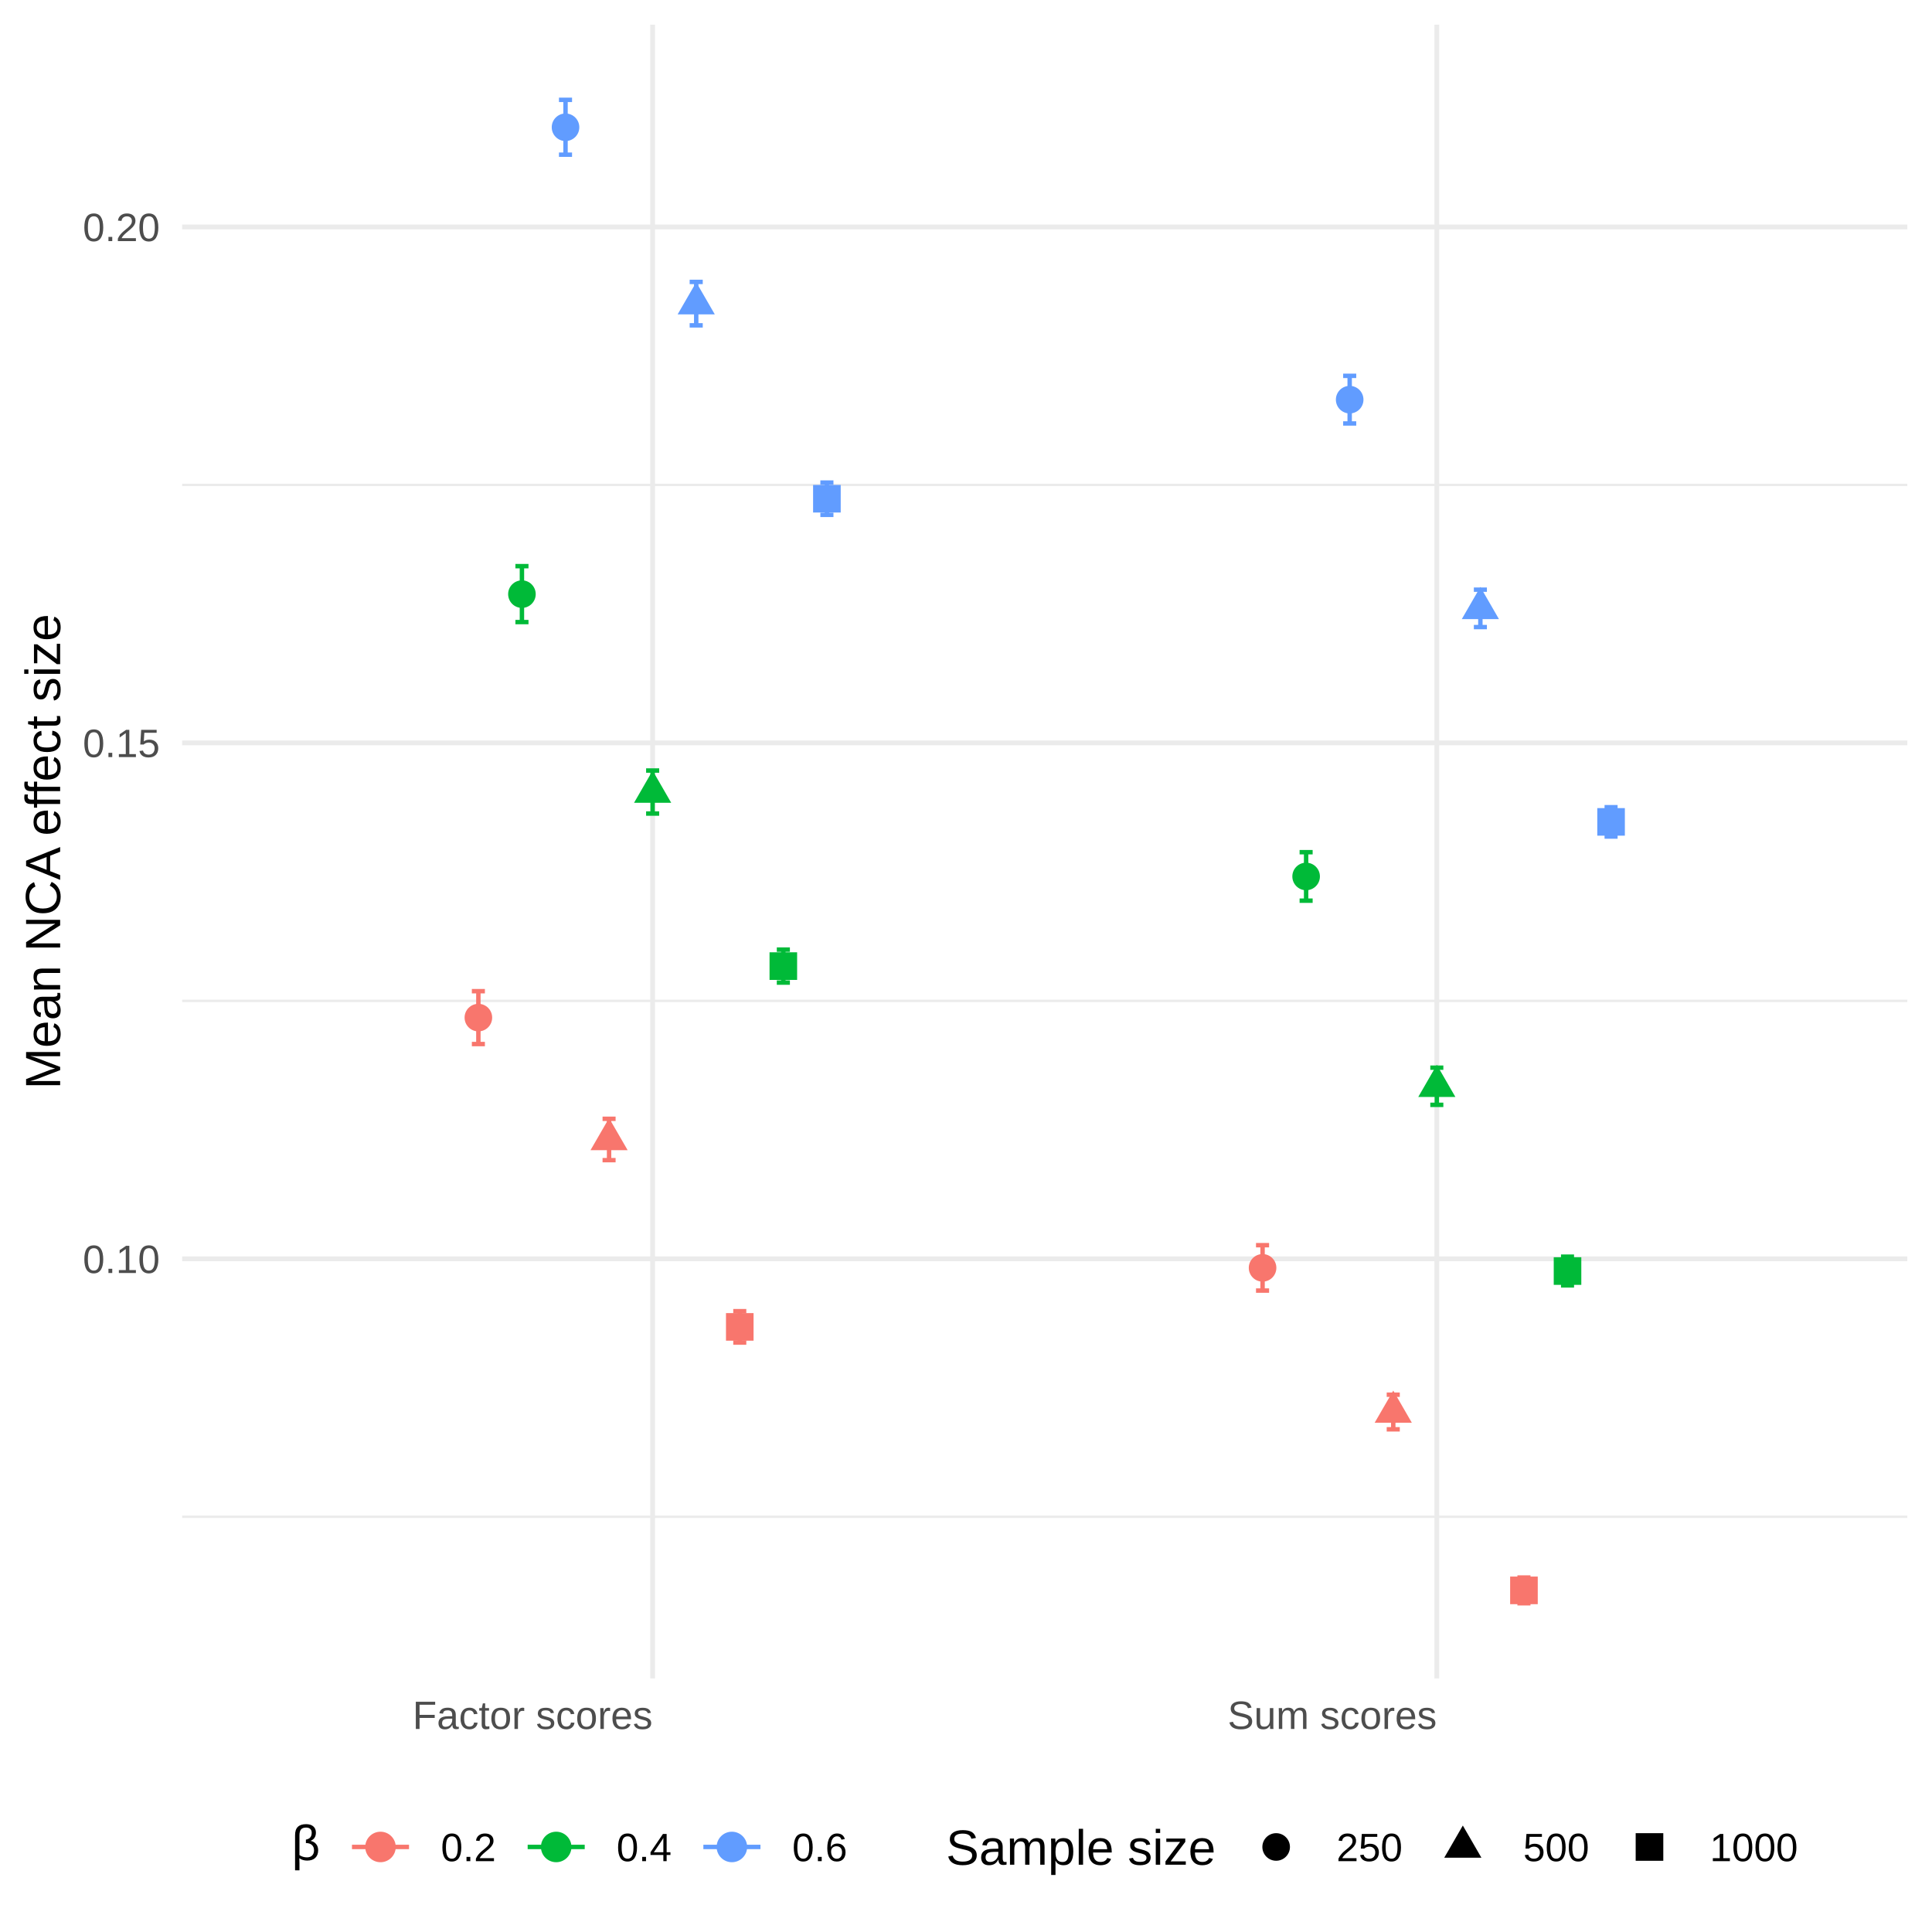
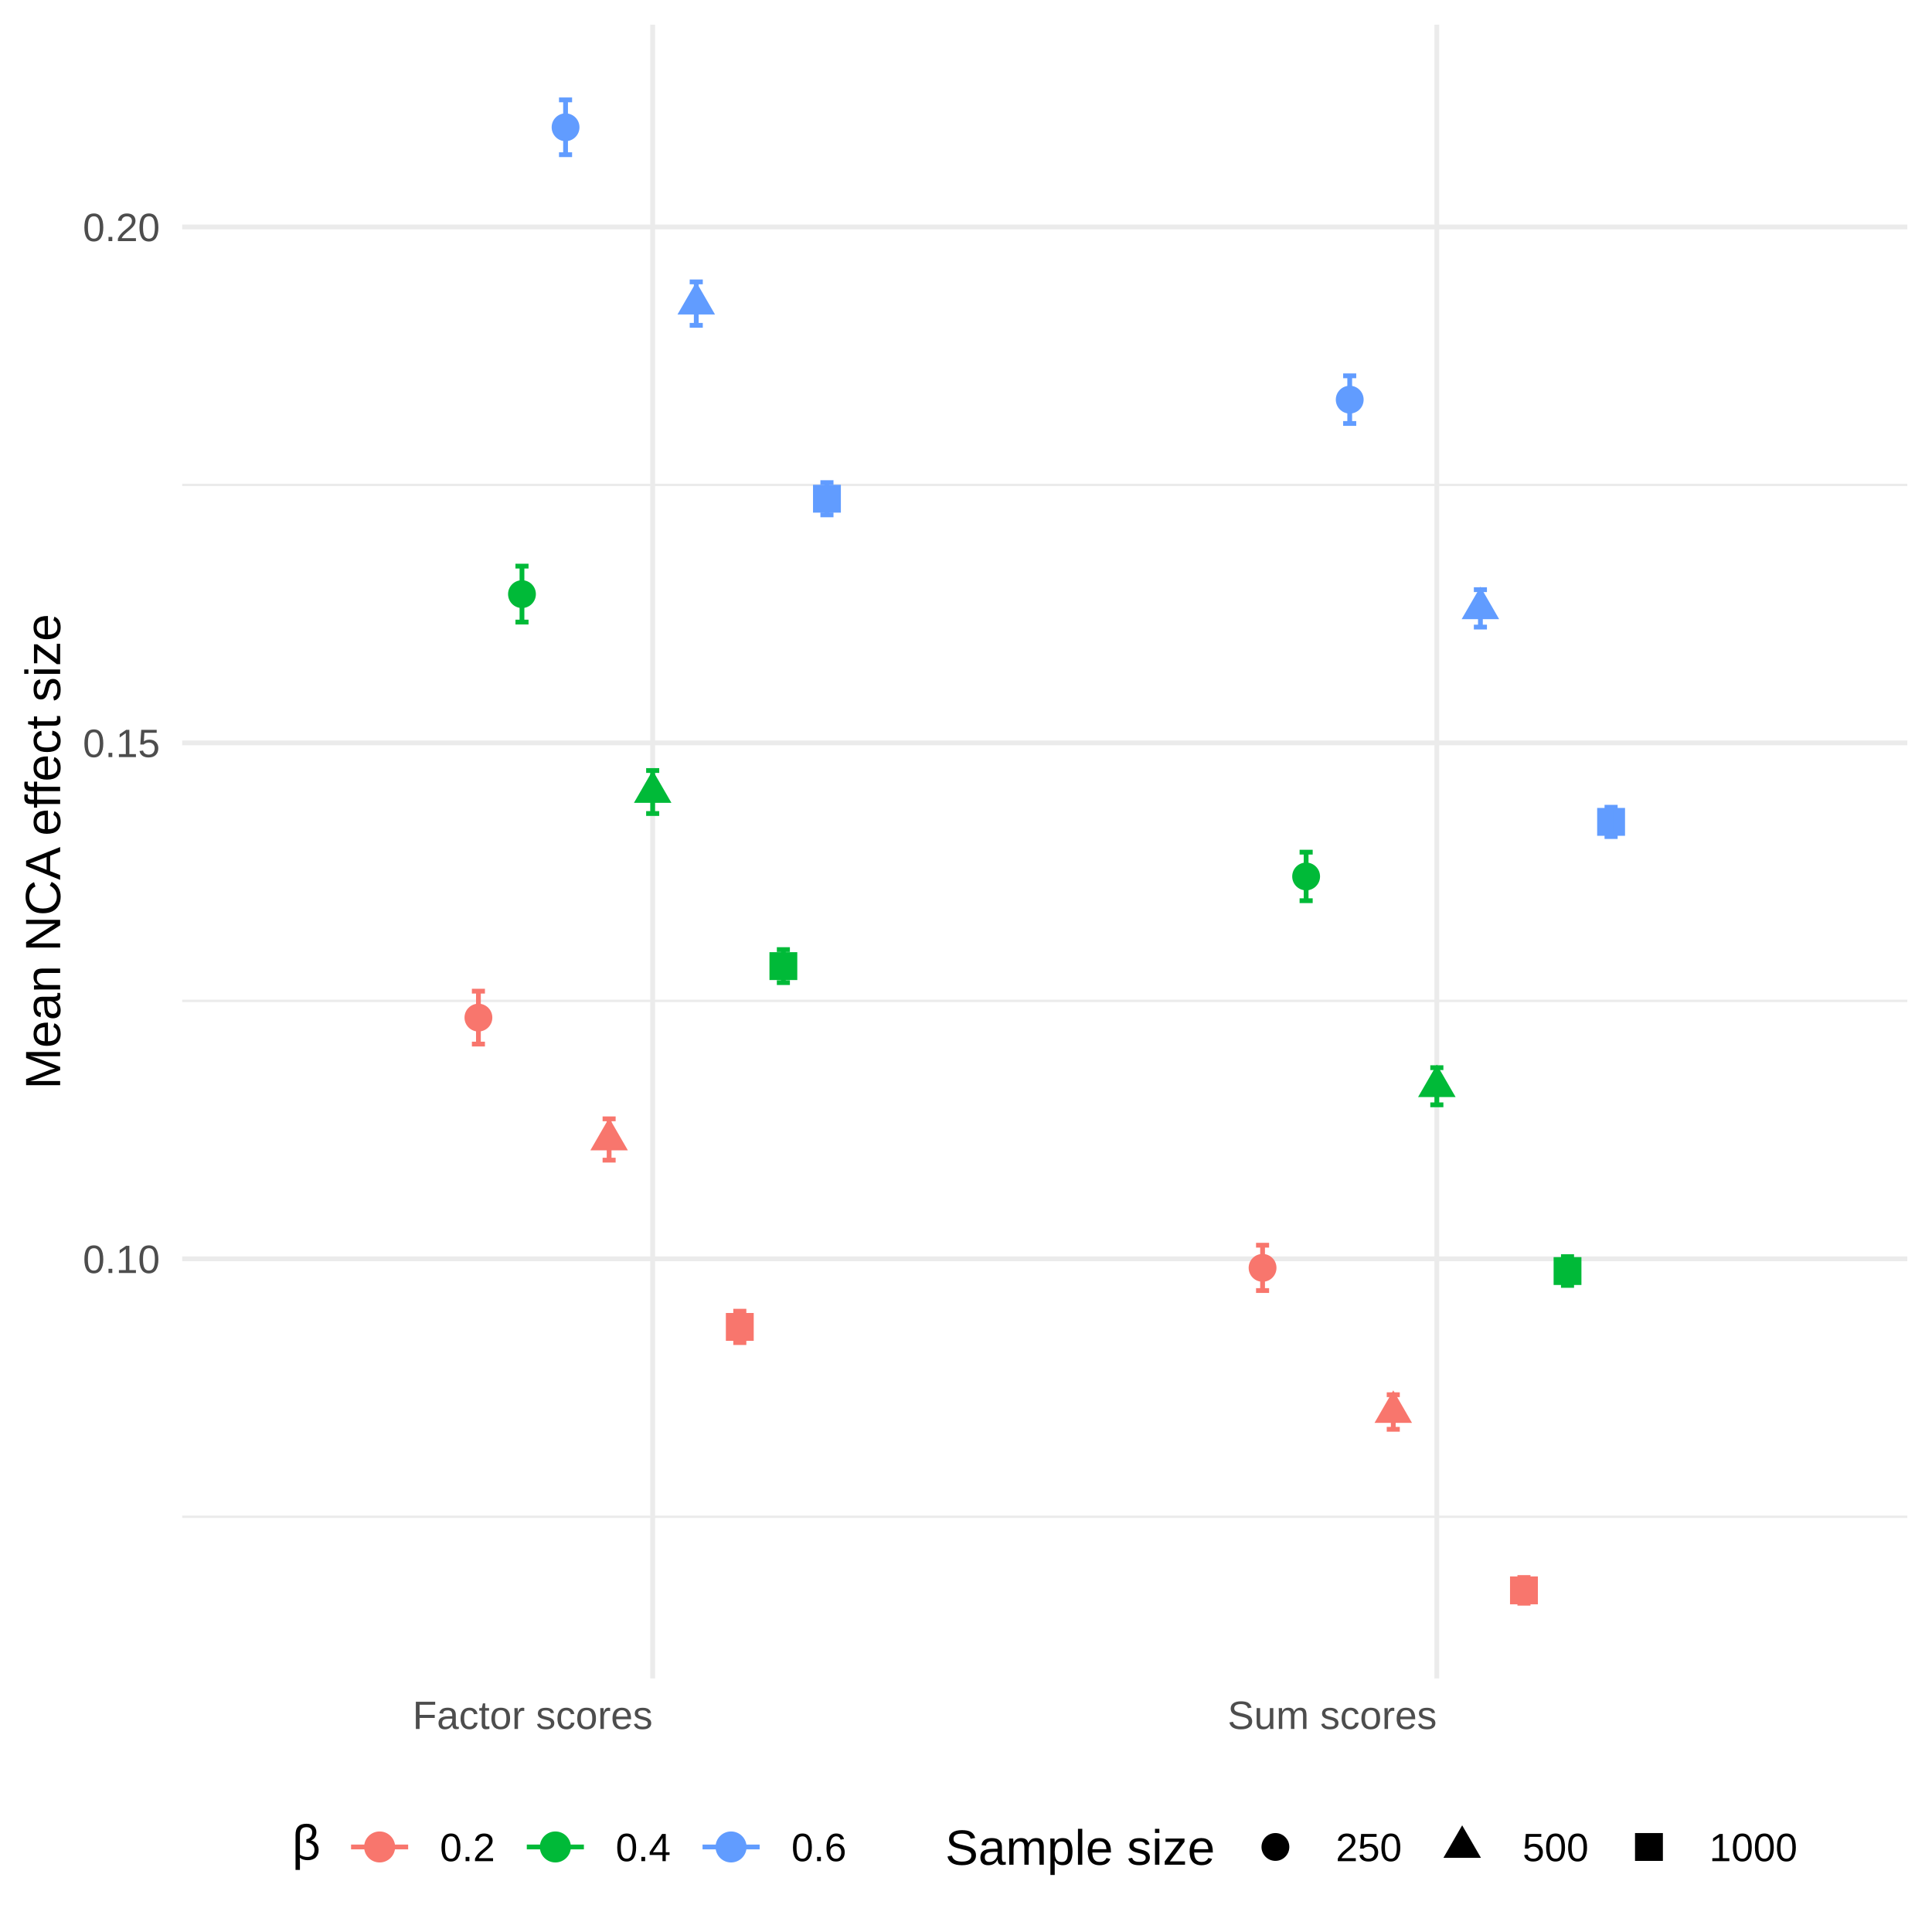
- <svg xmlns="http://www.w3.org/2000/svg" width="468.00pt" height="468.00pt" viewBox="0 0 468.00 468.00">
-   <g class="svglite">
-     <defs>
-       <style type="text/css">
+ <svg xmlns="http://www.w3.org/2000/svg" class="svglite" width="468.00pt" height="468.00pt" viewBox="0 0 468.00 468.00">
+   <defs>
+     <style type="text/css">
    .svglite line, .svglite polyline, .svglite polygon, .svglite path, .svglite rect, .svglite circle {
      fill: none;
      stroke: #000000;
      stroke-linecap: round;
      stroke-linejoin: round;
      stroke-miterlimit: 10.00;
    }
    .svglite text {
      white-space: pre;
    }
-     .svglite g.glyphgroup path {
-       fill: inherit;
-       stroke: none;
-     }
  </style>
-     </defs>
-     <rect width="100%" height="100%" style="stroke: none; fill: #FFFFFF;" />
-     <defs>
-       <clipPath id="cpMC4wMHw0NjguMDB8MC4wMHw0NjguMDA=">
-         <rect x="0.00" y="0.00" width="468.00" height="468.00" />
-       </clipPath>
-     </defs>
-     <g clip-path="url(#cpMC4wMHw0NjguMDB8MC4wMHw0NjguMDA=)">
- </g>
-     <defs>
-       <clipPath id="cpNDQuMTJ8NDYyLjAyfDUuOTh8NDA2LjU3">
-         <rect x="44.12" y="5.98" width="417.90" height="400.59" />
-       </clipPath>
-     </defs>
-     <g clip-path="url(#cpNDQuMTJ8NDYyLjAyfDUuOTh8NDA2LjU3)">
-       <polyline points="44.12,367.42 462.02,367.42 " style="stroke-width: 0.58; stroke: #EBEBEB; stroke-linecap: butt;" />
-       <polyline points="44.12,242.44 462.02,242.44 " style="stroke-width: 0.58; stroke: #EBEBEB; stroke-linecap: butt;" />
-       <polyline points="44.12,117.46 462.02,117.46 " style="stroke-width: 0.58; stroke: #EBEBEB; stroke-linecap: butt;" />
-       <polyline points="44.12,304.93 462.02,304.93 " style="stroke-width: 1.16; stroke: #EBEBEB; stroke-linecap: butt;" />
-       <polyline points="44.12,179.95 462.02,179.95 " style="stroke-width: 1.16; stroke: #EBEBEB; stroke-linecap: butt;" />
-       <polyline points="44.12,54.97 462.02,54.97 " style="stroke-width: 1.16; stroke: #EBEBEB; stroke-linecap: butt;" />
-       <polyline points="158.09,406.57 158.09,5.98 " style="stroke-width: 1.16; stroke: #EBEBEB; stroke-linecap: butt;" />
-       <polyline points="348.05,406.57 348.05,5.98 " style="stroke-width: 1.16; stroke: #EBEBEB; stroke-linecap: butt;" />
-       <circle cx="115.88" cy="246.50" r="3.34" style="stroke-width: 0.71; stroke: none; fill: #F8766D;" />
-       <circle cx="126.43" cy="143.92" r="3.34" style="stroke-width: 0.71; stroke: none; fill: #00BA38;" />
-       <circle cx="136.99" cy="30.83" r="3.34" style="stroke-width: 0.71; stroke: none; fill: #619CFF;" />
-       <polygon points="147.54,270.83 152.04,278.62 143.04,278.62 " style="stroke-width: 0.71; stroke: none; fill: #F8766D;" />
-       <polygon points="158.09,186.66 162.59,194.46 153.59,194.46 " style="stroke-width: 0.71; stroke: none; fill: #00BA38;" />
-       <polygon points="168.65,68.36 173.15,76.15 164.15,76.15 " style="stroke-width: 0.71; stroke: none; fill: #619CFF;" />
-       <polygon points="175.86,324.76 182.54,324.76 182.54,318.08 175.86,318.08 " style="stroke-width: 0.71; stroke: none; fill: #F8766D;" />
-       <polygon points="186.41,237.37 193.09,237.37 193.09,230.68 186.41,230.68 " style="stroke-width: 0.71; stroke: none; fill: #00BA38;" />
-       <polygon points="196.96,124.15 203.65,124.15 203.65,117.47 196.96,117.47 " style="stroke-width: 0.71; stroke: none; fill: #619CFF;" />
-       <circle cx="305.84" cy="307.12" r="3.34" style="stroke-width: 0.71; stroke: none; fill: #F8766D;" />
-       <circle cx="316.39" cy="212.31" r="3.34" style="stroke-width: 0.71; stroke: none; fill: #00BA38;" />
-       <circle cx="326.94" cy="96.81" r="3.34" style="stroke-width: 0.71; stroke: none; fill: #619CFF;" />
-       <polygon points="337.50,336.85 342.00,344.64 332.99,344.64 " style="stroke-width: 0.71; stroke: none; fill: #F8766D;" />
-       <polygon points="348.05,257.93 352.55,265.73 343.55,265.73 " style="stroke-width: 0.71; stroke: none; fill: #00BA38;" />
-       <polygon points="358.60,142.17 363.10,149.97 354.10,149.97 " style="stroke-width: 0.71; stroke: none; fill: #619CFF;" />
-       <polygon points="365.81,388.59 372.50,388.59 372.50,381.90 365.81,381.90 " style="stroke-width: 0.71; stroke: none; fill: #F8766D;" />
-       <polygon points="376.37,311.24 383.05,311.24 383.05,304.55 376.37,304.55 " style="stroke-width: 0.71; stroke: none; fill: #00BA38;" />
-       <polygon points="386.92,202.43 393.60,202.43 393.60,195.75 386.92,195.75 " style="stroke-width: 0.71; stroke: none; fill: #619CFF;" />
-       <polyline points="114.30,240.10 117.46,240.10 " style="stroke-width: 1.07; stroke: #F8766D; stroke-linecap: butt;" />
-       <polyline points="115.88,240.10 115.88,252.91 " style="stroke-width: 1.07; stroke: #F8766D; stroke-linecap: butt;" />
-       <polyline points="114.30,252.91 117.46,252.91 " style="stroke-width: 1.07; stroke: #F8766D; stroke-linecap: butt;" />
-       <polyline points="124.85,137.14 128.02,137.14 " style="stroke-width: 1.07; stroke: #00BA38; stroke-linecap: butt;" />
-       <polyline points="126.43,137.14 126.43,150.69 " style="stroke-width: 1.07; stroke: #00BA38; stroke-linecap: butt;" />
-       <polyline points="124.85,150.69 128.02,150.69 " style="stroke-width: 1.07; stroke: #00BA38; stroke-linecap: butt;" />
-       <polyline points="135.40,24.19 138.57,24.19 " style="stroke-width: 1.07; stroke: #619CFF; stroke-linecap: butt;" />
-       <polyline points="136.99,24.19 136.99,37.47 " style="stroke-width: 1.07; stroke: #619CFF; stroke-linecap: butt;" />
-       <polyline points="135.40,37.47 138.57,37.47 " style="stroke-width: 1.07; stroke: #619CFF; stroke-linecap: butt;" />
-       <polyline points="145.96,271.02 149.12,271.02 " style="stroke-width: 1.07; stroke: #F8766D; stroke-linecap: butt;" />
-       <polyline points="147.54,271.02 147.54,281.03 " style="stroke-width: 1.07; stroke: #F8766D; stroke-linecap: butt;" />
-       <polyline points="145.96,281.03 149.12,281.03 " style="stroke-width: 1.07; stroke: #F8766D; stroke-linecap: butt;" />
-       <polyline points="156.51,186.65 159.68,186.65 " style="stroke-width: 1.07; stroke: #00BA38; stroke-linecap: butt;" />
-       <polyline points="158.09,186.65 158.09,197.07 " style="stroke-width: 1.07; stroke: #00BA38; stroke-linecap: butt;" />
-       <polyline points="156.51,197.07 159.68,197.07 " style="stroke-width: 1.07; stroke: #00BA38; stroke-linecap: butt;" />
-       <polyline points="167.06,68.29 170.23,68.29 " style="stroke-width: 1.07; stroke: #619CFF; stroke-linecap: butt;" />
-       <polyline points="168.65,68.29 168.65,78.81 " style="stroke-width: 1.07; stroke: #619CFF; stroke-linecap: butt;" />
-       <polyline points="167.06,78.81 170.23,78.81 " style="stroke-width: 1.07; stroke: #619CFF; stroke-linecap: butt;" />
-       <polyline points="177.62,317.62 180.78,317.62 " style="stroke-width: 1.07; stroke: #F8766D; stroke-linecap: butt;" />
-       <polyline points="179.20,317.62 179.20,325.22 " style="stroke-width: 1.07; stroke: #F8766D; stroke-linecap: butt;" />
-       <polyline points="177.62,325.22 180.78,325.22 " style="stroke-width: 1.07; stroke: #F8766D; stroke-linecap: butt;" />
-       <polyline points="188.17,230.03 191.34,230.03 " style="stroke-width: 1.07; stroke: #00BA38; stroke-linecap: butt;" />
-       <polyline points="189.75,230.03 189.75,238.02 " style="stroke-width: 1.07; stroke: #00BA38; stroke-linecap: butt;" />
-       <polyline points="188.17,238.02 191.34,238.02 " style="stroke-width: 1.07; stroke: #00BA38; stroke-linecap: butt;" />
-       <polyline points="198.72,116.90 201.89,116.90 " style="stroke-width: 1.07; stroke: #619CFF; stroke-linecap: butt;" />
-       <polyline points="200.31,116.90 200.31,124.72 " style="stroke-width: 1.07; stroke: #619CFF; stroke-linecap: butt;" />
-       <polyline points="198.72,124.72 201.89,124.72 " style="stroke-width: 1.07; stroke: #619CFF; stroke-linecap: butt;" />
-       <polyline points="304.25,301.63 307.42,301.63 " style="stroke-width: 1.07; stroke: #F8766D; stroke-linecap: butt;" />
-       <polyline points="305.84,301.63 305.84,312.62 " style="stroke-width: 1.07; stroke: #F8766D; stroke-linecap: butt;" />
-       <polyline points="304.25,312.62 307.42,312.62 " style="stroke-width: 1.07; stroke: #F8766D; stroke-linecap: butt;" />
-       <polyline points="314.81,206.43 317.97,206.43 " style="stroke-width: 1.07; stroke: #00BA38; stroke-linecap: butt;" />
-       <polyline points="316.39,206.43 316.39,218.18 " style="stroke-width: 1.07; stroke: #00BA38; stroke-linecap: butt;" />
-       <polyline points="314.81,218.18 317.97,218.18 " style="stroke-width: 1.07; stroke: #00BA38; stroke-linecap: butt;" />
-       <polyline points="325.36,91.04 328.53,91.04 " style="stroke-width: 1.07; stroke: #619CFF; stroke-linecap: butt;" />
-       <polyline points="326.94,91.04 326.94,102.58 " style="stroke-width: 1.07; stroke: #619CFF; stroke-linecap: butt;" />
-       <polyline points="325.36,102.58 328.53,102.58 " style="stroke-width: 1.07; stroke: #619CFF; stroke-linecap: butt;" />
-       <polyline points="335.91,337.85 339.08,337.85 " style="stroke-width: 1.07; stroke: #F8766D; stroke-linecap: butt;" />
-       <polyline points="337.50,337.85 337.50,346.23 " style="stroke-width: 1.07; stroke: #F8766D; stroke-linecap: butt;" />
-       <polyline points="335.91,346.23 339.08,346.23 " style="stroke-width: 1.07; stroke: #F8766D; stroke-linecap: butt;" />
-       <polyline points="346.47,258.63 349.63,258.63 " style="stroke-width: 1.07; stroke: #00BA38; stroke-linecap: butt;" />
-       <polyline points="348.05,258.63 348.05,267.63 " style="stroke-width: 1.07; stroke: #00BA38; stroke-linecap: butt;" />
-       <polyline points="346.47,267.63 349.63,267.63 " style="stroke-width: 1.07; stroke: #00BA38; stroke-linecap: butt;" />
-       <polyline points="357.02,142.84 360.18,142.84 " style="stroke-width: 1.07; stroke: #619CFF; stroke-linecap: butt;" />
-       <polyline points="358.60,142.84 358.60,151.90 " style="stroke-width: 1.07; stroke: #619CFF; stroke-linecap: butt;" />
-       <polyline points="357.02,151.90 360.18,151.90 " style="stroke-width: 1.07; stroke: #619CFF; stroke-linecap: butt;" />
-       <polyline points="367.57,382.13 370.74,382.13 " style="stroke-width: 1.07; stroke: #F8766D; stroke-linecap: butt;" />
-       <polyline points="369.16,382.13 369.16,388.36 " style="stroke-width: 1.07; stroke: #F8766D; stroke-linecap: butt;" />
-       <polyline points="367.57,388.36 370.74,388.36 " style="stroke-width: 1.07; stroke: #F8766D; stroke-linecap: butt;" />
-       <polyline points="378.13,304.41 381.29,304.41 " style="stroke-width: 1.07; stroke: #00BA38; stroke-linecap: butt;" />
-       <polyline points="379.71,304.41 379.71,311.37 " style="stroke-width: 1.07; stroke: #00BA38; stroke-linecap: butt;" />
-       <polyline points="378.13,311.37 381.29,311.37 " style="stroke-width: 1.07; stroke: #00BA38; stroke-linecap: butt;" />
-       <polyline points="388.68,195.54 391.84,195.54 " style="stroke-width: 1.07; stroke: #619CFF; stroke-linecap: butt;" />
-       <polyline points="390.26,195.54 390.26,202.64 " style="stroke-width: 1.07; stroke: #619CFF; stroke-linecap: butt;" />
-       <polyline points="388.68,202.64 391.84,202.64 " style="stroke-width: 1.07; stroke: #619CFF; stroke-linecap: butt;" />
-     </g>
-     <g clip-path="url(#cpMC4wMHw0NjguMDB8MC4wMHw0NjguMDA=)">
-       <text x="38.74" y="308.37" text-anchor="end" style="font-size: 9.60px;fill: #4D4D4D; font-family: &quot;Arial&quot;;" textLength="18.66px" lengthAdjust="spacingAndGlyphs">0.10</text>
-       <text x="38.74" y="183.39" text-anchor="end" style="font-size: 9.60px;fill: #4D4D4D; font-family: &quot;Arial&quot;;" textLength="18.66px" lengthAdjust="spacingAndGlyphs">0.15</text>
-       <text x="38.74" y="58.41" text-anchor="end" style="font-size: 9.60px;fill: #4D4D4D; font-family: &quot;Arial&quot;;" textLength="18.66px" lengthAdjust="spacingAndGlyphs">0.20</text>
-       <text x="158.09" y="418.82" text-anchor="end" style="font-size: 9.60px;fill: #4D4D4D; font-family: &quot;Arial&quot;;" textLength="58.08px" lengthAdjust="spacingAndGlyphs">Factor scores</text>
-       <text x="348.05" y="418.82" text-anchor="end" style="font-size: 9.60px;fill: #4D4D4D; font-family: &quot;Arial&quot;;" textLength="50.62px" lengthAdjust="spacingAndGlyphs">Sum scores</text>
-       <text transform="translate(14.57,206.27) rotate(-90)" text-anchor="middle" style="font-size: 12.00px; font-family: &quot;Arial&quot;;" textLength="115.14px" lengthAdjust="spacingAndGlyphs">Mean NCA effect size</text>
-       <text x="70.65" y="450.58" style="font-size: 12.00px; font-family: &quot;Arial&quot;;" textLength="6.91px" lengthAdjust="spacingAndGlyphs">β</text>
-       <circle cx="92.17" cy="447.40" r="3.34" style="stroke-width: 0.71; stroke: #F8766D; fill: #F8766D;" />
-       <line x1="85.26" y1="447.40" x2="99.08" y2="447.40" style="stroke-width: 1.07; stroke: #F8766D; stroke-linecap: butt;" />
-       <circle cx="134.73" cy="447.40" r="3.34" style="stroke-width: 0.71; stroke: #00BA38; fill: #00BA38;" />
-       <line x1="127.82" y1="447.40" x2="141.64" y2="447.40" style="stroke-width: 1.07; stroke: #00BA38; stroke-linecap: butt;" />
-       <circle cx="177.29" cy="447.40" r="3.34" style="stroke-width: 0.71; stroke: #619CFF; fill: #619CFF;" />
-       <line x1="170.38" y1="447.40" x2="184.21" y2="447.40" style="stroke-width: 1.07; stroke: #619CFF; stroke-linecap: butt;" />
-       <text x="106.79" y="450.84" style="font-size: 9.60px; font-family: &quot;Arial&quot;;" textLength="13.33px" lengthAdjust="spacingAndGlyphs">0.2</text>
-       <text x="149.35" y="450.84" style="font-size: 9.60px; font-family: &quot;Arial&quot;;" textLength="13.33px" lengthAdjust="spacingAndGlyphs">0.4</text>
-       <text x="191.91" y="450.84" style="font-size: 9.60px; font-family: &quot;Arial&quot;;" textLength="13.33px" lengthAdjust="spacingAndGlyphs">0.6</text>
-       <text x="229.15" y="451.70" style="font-size: 12.00px; font-family: &quot;Arial&quot;;" textLength="65.36px" lengthAdjust="spacingAndGlyphs">Sample size</text>
-       <circle cx="309.13" cy="447.40" r="3.34" style="stroke-width: 0.71; stroke: none; fill: #000000;" />
-       <polygon points="354.35,442.21 358.85,450.00 349.85,450.00 " style="stroke-width: 0.71; stroke: none; fill: #000000;" />
-       <polygon points="396.22,450.75 402.91,450.75 402.91,444.06 396.22,444.06 " style="stroke-width: 0.71; stroke: none; fill: #000000;" />
-       <text x="323.74" y="450.84" style="font-size: 9.60px; font-family: &quot;Arial&quot;;" textLength="15.98px" lengthAdjust="spacingAndGlyphs">250</text>
-       <text x="368.96" y="450.84" style="font-size: 9.60px; font-family: &quot;Arial&quot;;" textLength="15.98px" lengthAdjust="spacingAndGlyphs">500</text>
-       <text x="414.18" y="450.84" style="font-size: 9.60px; font-family: &quot;Arial&quot;;" textLength="21.31px" lengthAdjust="spacingAndGlyphs">1000</text>
-     </g>
+   </defs>
+   <rect width="100%" height="100%" style="stroke: none; fill: #FFFFFF;" />
+   <defs>
+     <clipPath id="cpMC4wMHw0NjguMDB8MC4wMHw0NjguMDA=">
+       <rect x="0.00" y="0.00" width="468.00" height="468.00" />
+     </clipPath>
+   </defs>
+   <g clip-path="url(#cpMC4wMHw0NjguMDB8MC4wMHw0NjguMDA=)">
+     <rect x="0.00" y="-0" width="468.00" height="468.00" style="stroke-width: 1.16; stroke: none; fill: #FFFFFF;" />
+   </g>
+   <defs>
+     <clipPath id="cpNDQuMTN8NDYyLjAyfDUuOTh8NDA2LjU3">
+       <rect x="44.13" y="5.98" width="417.89" height="400.59" />
+     </clipPath>
+   </defs>
+   <g clip-path="url(#cpNDQuMTN8NDYyLjAyfDUuOTh8NDA2LjU3)">
+     <polyline points="44.13,367.42 462.02,367.42 " style="stroke-width: 0.58; stroke: #EBEBEB; stroke-linecap: butt;" />
+     <polyline points="44.13,242.44 462.02,242.44 " style="stroke-width: 0.58; stroke: #EBEBEB; stroke-linecap: butt;" />
+     <polyline points="44.13,117.46 462.02,117.46 " style="stroke-width: 0.58; stroke: #EBEBEB; stroke-linecap: butt;" />
+     <polyline points="44.13,304.93 462.02,304.93 " style="stroke-width: 1.16; stroke: #EBEBEB; stroke-linecap: butt;" />
+     <polyline points="44.13,179.95 462.02,179.95 " style="stroke-width: 1.16; stroke: #EBEBEB; stroke-linecap: butt;" />
+     <polyline points="44.13,54.97 462.02,54.97 " style="stroke-width: 1.16; stroke: #EBEBEB; stroke-linecap: butt;" />
+     <polyline points="158.10,406.57 158.10,5.98 " style="stroke-width: 1.16; stroke: #EBEBEB; stroke-linecap: butt;" />
+     <polyline points="348.05,406.57 348.05,5.98 " style="stroke-width: 1.16; stroke: #EBEBEB; stroke-linecap: butt;" />
+     <circle cx="115.89" cy="246.50" r="3.37" style="stroke-width: 0.77; stroke: none; fill: #F8766D;" />
+     <circle cx="126.44" cy="143.92" r="3.37" style="stroke-width: 0.77; stroke: none; fill: #00BA38;" />
+     <circle cx="137.00" cy="30.83" r="3.37" style="stroke-width: 0.77; stroke: none; fill: #619CFF;" />
+     <polygon points="147.55,270.78 152.09,278.65 143.01,278.65 " style="stroke-width: 0.77; stroke: none; fill: #F8766D;" />
+     <polygon points="158.10,186.61 162.65,194.48 153.56,194.48 " style="stroke-width: 0.77; stroke: none; fill: #00BA38;" />
+     <polygon points="168.66,68.31 173.20,76.18 164.11,76.18 " style="stroke-width: 0.77; stroke: none; fill: #619CFF;" />
+     <polygon points="175.83,324.80 182.58,324.80 182.58,318.05 175.83,318.05 " style="stroke-width: 0.77; stroke: none; fill: #F8766D;" />
+     <polygon points="186.39,237.40 193.13,237.40 193.13,230.65 186.39,230.65 " style="stroke-width: 0.77; stroke: none; fill: #00BA38;" />
+     <polygon points="196.94,124.18 203.69,124.18 203.69,117.43 196.94,117.43 " style="stroke-width: 0.77; stroke: none; fill: #619CFF;" />
+     <circle cx="305.84" cy="307.12" r="3.37" style="stroke-width: 0.77; stroke: none; fill: #F8766D;" />
+     <circle cx="316.39" cy="212.31" r="3.37" style="stroke-width: 0.77; stroke: none; fill: #00BA38;" />
+     <circle cx="326.95" cy="96.81" r="3.37" style="stroke-width: 0.77; stroke: none; fill: #619CFF;" />
+     <polygon points="337.50,336.80 342.04,344.67 332.96,344.67 " style="stroke-width: 0.77; stroke: none; fill: #F8766D;" />
+     <polygon points="348.05,257.88 352.60,265.75 343.51,265.75 " style="stroke-width: 0.77; stroke: none; fill: #00BA38;" />
+     <polygon points="358.61,142.12 363.15,149.99 354.06,149.99 " style="stroke-width: 0.77; stroke: none; fill: #619CFF;" />
+     <polygon points="365.78,388.62 372.53,388.62 372.53,381.87 365.78,381.87 " style="stroke-width: 0.77; stroke: none; fill: #F8766D;" />
+     <polygon points="376.34,311.27 383.08,311.27 383.08,304.52 376.34,304.52 " style="stroke-width: 0.77; stroke: none; fill: #00BA38;" />
+     <polygon points="386.89,202.46 393.64,202.46 393.64,195.71 386.89,195.71 " style="stroke-width: 0.77; stroke: none; fill: #619CFF;" />
+     <polyline points="114.31,240.10 117.47,240.10 " style="stroke-width: 1.16; stroke: #F8766D; stroke-linecap: butt;" />
+     <polyline points="115.89,240.10 115.89,252.91 " style="stroke-width: 1.16; stroke: #F8766D; stroke-linecap: butt;" />
+     <polyline points="114.31,252.91 117.47,252.91 " style="stroke-width: 1.16; stroke: #F8766D; stroke-linecap: butt;" />
+     <polyline points="124.86,137.14 128.03,137.14 " style="stroke-width: 1.16; stroke: #00BA38; stroke-linecap: butt;" />
+     <polyline points="126.44,137.14 126.44,150.69 " style="stroke-width: 1.16; stroke: #00BA38; stroke-linecap: butt;" />
+     <polyline points="124.86,150.69 128.03,150.69 " style="stroke-width: 1.16; stroke: #00BA38; stroke-linecap: butt;" />
+     <polyline points="135.41,24.19 138.58,24.19 " style="stroke-width: 1.16; stroke: #619CFF; stroke-linecap: butt;" />
+     <polyline points="137.00,24.19 137.00,37.47 " style="stroke-width: 1.16; stroke: #619CFF; stroke-linecap: butt;" />
+     <polyline points="135.41,37.47 138.58,37.47 " style="stroke-width: 1.16; stroke: #619CFF; stroke-linecap: butt;" />
+     <polyline points="145.97,271.02 149.13,271.02 " style="stroke-width: 1.16; stroke: #F8766D; stroke-linecap: butt;" />
+     <polyline points="147.55,271.02 147.55,281.03 " style="stroke-width: 1.16; stroke: #F8766D; stroke-linecap: butt;" />
+     <polyline points="145.97,281.03 149.13,281.03 " style="stroke-width: 1.16; stroke: #F8766D; stroke-linecap: butt;" />
+     <polyline points="156.52,186.65 159.69,186.65 " style="stroke-width: 1.16; stroke: #00BA38; stroke-linecap: butt;" />
+     <polyline points="158.10,186.65 158.10,197.07 " style="stroke-width: 1.16; stroke: #00BA38; stroke-linecap: butt;" />
+     <polyline points="156.52,197.07 159.69,197.07 " style="stroke-width: 1.16; stroke: #00BA38; stroke-linecap: butt;" />
+     <polyline points="167.07,68.29 170.24,68.29 " style="stroke-width: 1.16; stroke: #619CFF; stroke-linecap: butt;" />
+     <polyline points="168.66,68.29 168.66,78.81 " style="stroke-width: 1.16; stroke: #619CFF; stroke-linecap: butt;" />
+     <polyline points="167.07,78.81 170.24,78.81 " style="stroke-width: 1.16; stroke: #619CFF; stroke-linecap: butt;" />
+     <polyline points="177.63,317.62 180.79,317.62 " style="stroke-width: 1.16; stroke: #F8766D; stroke-linecap: butt;" />
+     <polyline points="179.21,317.62 179.21,325.22 " style="stroke-width: 1.16; stroke: #F8766D; stroke-linecap: butt;" />
+     <polyline points="177.63,325.22 180.79,325.22 " style="stroke-width: 1.16; stroke: #F8766D; stroke-linecap: butt;" />
+     <polyline points="188.18,230.03 191.34,230.03 " style="stroke-width: 1.16; stroke: #00BA38; stroke-linecap: butt;" />
+     <polyline points="189.76,230.03 189.76,238.02 " style="stroke-width: 1.16; stroke: #00BA38; stroke-linecap: butt;" />
+     <polyline points="188.18,238.02 191.34,238.02 " style="stroke-width: 1.16; stroke: #00BA38; stroke-linecap: butt;" />
+     <polyline points="198.73,116.90 201.90,116.90 " style="stroke-width: 1.16; stroke: #619CFF; stroke-linecap: butt;" />
+     <polyline points="200.31,116.90 200.31,124.72 " style="stroke-width: 1.16; stroke: #619CFF; stroke-linecap: butt;" />
+     <polyline points="198.73,124.72 201.90,124.72 " style="stroke-width: 1.16; stroke: #619CFF; stroke-linecap: butt;" />
+     <polyline points="304.26,301.63 307.42,301.63 " style="stroke-width: 1.16; stroke: #F8766D; stroke-linecap: butt;" />
+     <polyline points="305.84,301.63 305.84,312.62 " style="stroke-width: 1.16; stroke: #F8766D; stroke-linecap: butt;" />
+     <polyline points="304.26,312.62 307.42,312.62 " style="stroke-width: 1.16; stroke: #F8766D; stroke-linecap: butt;" />
+     <polyline points="314.81,206.43 317.98,206.43 " style="stroke-width: 1.16; stroke: #00BA38; stroke-linecap: butt;" />
+     <polyline points="316.39,206.43 316.39,218.18 " style="stroke-width: 1.16; stroke: #00BA38; stroke-linecap: butt;" />
+     <polyline points="314.81,218.18 317.98,218.18 " style="stroke-width: 1.16; stroke: #00BA38; stroke-linecap: butt;" />
+     <polyline points="325.36,91.04 328.53,91.04 " style="stroke-width: 1.16; stroke: #619CFF; stroke-linecap: butt;" />
+     <polyline points="326.95,91.04 326.95,102.58 " style="stroke-width: 1.16; stroke: #619CFF; stroke-linecap: butt;" />
+     <polyline points="325.36,102.58 328.53,102.58 " style="stroke-width: 1.16; stroke: #619CFF; stroke-linecap: butt;" />
+     <polyline points="335.92,337.85 339.08,337.85 " style="stroke-width: 1.16; stroke: #F8766D; stroke-linecap: butt;" />
+     <polyline points="337.50,337.85 337.50,346.23 " style="stroke-width: 1.16; stroke: #F8766D; stroke-linecap: butt;" />
+     <polyline points="335.92,346.23 339.08,346.23 " style="stroke-width: 1.16; stroke: #F8766D; stroke-linecap: butt;" />
+     <polyline points="346.47,258.63 349.64,258.63 " style="stroke-width: 1.16; stroke: #00BA38; stroke-linecap: butt;" />
+     <polyline points="348.05,258.63 348.05,267.63 " style="stroke-width: 1.16; stroke: #00BA38; stroke-linecap: butt;" />
+     <polyline points="346.47,267.63 349.64,267.63 " style="stroke-width: 1.16; stroke: #00BA38; stroke-linecap: butt;" />
+     <polyline points="357.02,142.84 360.19,142.84 " style="stroke-width: 1.16; stroke: #619CFF; stroke-linecap: butt;" />
+     <polyline points="358.61,142.84 358.61,151.90 " style="stroke-width: 1.16; stroke: #619CFF; stroke-linecap: butt;" />
+     <polyline points="357.02,151.90 360.19,151.90 " style="stroke-width: 1.16; stroke: #619CFF; stroke-linecap: butt;" />
+     <polyline points="367.58,382.13 370.74,382.13 " style="stroke-width: 1.16; stroke: #F8766D; stroke-linecap: butt;" />
+     <polyline points="369.16,382.13 369.16,388.36 " style="stroke-width: 1.16; stroke: #F8766D; stroke-linecap: butt;" />
+     <polyline points="367.58,388.36 370.74,388.36 " style="stroke-width: 1.16; stroke: #F8766D; stroke-linecap: butt;" />
+     <polyline points="378.13,304.41 381.29,304.41 " style="stroke-width: 1.16; stroke: #00BA38; stroke-linecap: butt;" />
+     <polyline points="379.71,304.41 379.71,311.37 " style="stroke-width: 1.16; stroke: #00BA38; stroke-linecap: butt;" />
+     <polyline points="378.13,311.37 381.29,311.37 " style="stroke-width: 1.16; stroke: #00BA38; stroke-linecap: butt;" />
+     <polyline points="388.68,195.54 391.85,195.54 " style="stroke-width: 1.16; stroke: #619CFF; stroke-linecap: butt;" />
+     <polyline points="390.26,195.54 390.26,202.64 " style="stroke-width: 1.16; stroke: #619CFF; stroke-linecap: butt;" />
+     <polyline points="388.68,202.64 391.85,202.64 " style="stroke-width: 1.16; stroke: #619CFF; stroke-linecap: butt;" />
+   </g>
+   <g clip-path="url(#cpMC4wMHw0NjguMDB8MC4wMHw0NjguMDA=)">
+     <text x="38.75" y="308.37" text-anchor="end" style="font-size: 9.60px;fill: #4D4D4D; font-family: &quot;Arial&quot;;" textLength="18.67px" lengthAdjust="spacingAndGlyphs">0.10</text>
+     <text x="38.75" y="183.39" text-anchor="end" style="font-size: 9.60px;fill: #4D4D4D; font-family: &quot;Arial&quot;;" textLength="18.67px" lengthAdjust="spacingAndGlyphs">0.15</text>
+     <text x="38.75" y="58.41" text-anchor="end" style="font-size: 9.60px;fill: #4D4D4D; font-family: &quot;Arial&quot;;" textLength="18.67px" lengthAdjust="spacingAndGlyphs">0.20</text>
+     <text x="158.10" y="418.82" text-anchor="end" style="font-size: 9.60px;fill: #4D4D4D; font-family: &quot;Arial&quot;;" textLength="58.10px" lengthAdjust="spacingAndGlyphs">Factor scores</text>
+     <text x="348.05" y="418.82" text-anchor="end" style="font-size: 9.60px;fill: #4D4D4D; font-family: &quot;Arial&quot;;" textLength="50.64px" lengthAdjust="spacingAndGlyphs">Sum scores</text>
+     <text transform="translate(14.57,206.27) rotate(-90)" text-anchor="middle" style="font-size: 12.00px; font-family: &quot;Arial&quot;;" textLength="115.19px" lengthAdjust="spacingAndGlyphs">Mean NCA effect size</text>
+     <text x="70.76" y="450.48" style="font-size: 12.00px; font-family: &quot;Arial&quot;;" textLength="6.57px" lengthAdjust="spacingAndGlyphs">β</text>
+     <circle cx="91.96" cy="447.40" r="3.37" style="stroke-width: 0.77; stroke: #F8766D; fill: #F8766D;" />
+     <line x1="85.04" y1="447.40" x2="98.87" y2="447.40" style="stroke-width: 1.16; stroke: #F8766D; stroke-linecap: butt;" />
+     <circle cx="134.53" cy="447.40" r="3.37" style="stroke-width: 0.77; stroke: #00BA38; fill: #00BA38;" />
+     <line x1="127.61" y1="447.40" x2="141.44" y2="447.40" style="stroke-width: 1.16; stroke: #00BA38; stroke-linecap: butt;" />
+     <circle cx="177.09" cy="447.40" r="3.37" style="stroke-width: 0.77; stroke: #619CFF; fill: #619CFF;" />
+     <line x1="170.18" y1="447.40" x2="184.01" y2="447.40" style="stroke-width: 1.16; stroke: #619CFF; stroke-linecap: butt;" />
+     <text x="106.57" y="450.84" style="font-size: 9.60px; font-family: &quot;Arial&quot;;" textLength="13.33px" lengthAdjust="spacingAndGlyphs">0.2</text>
+     <text x="149.14" y="450.84" style="font-size: 9.60px; font-family: &quot;Arial&quot;;" textLength="13.33px" lengthAdjust="spacingAndGlyphs">0.4</text>
+     <text x="191.71" y="450.84" style="font-size: 9.60px; font-family: &quot;Arial&quot;;" textLength="13.33px" lengthAdjust="spacingAndGlyphs">0.6</text>
+     <text x="228.96" y="451.70" style="font-size: 12.00px; font-family: &quot;Arial&quot;;" textLength="65.38px" lengthAdjust="spacingAndGlyphs">Sample size</text>
+     <circle cx="308.95" cy="447.40" r="3.37" style="stroke-width: 0.77; stroke: none; fill: #000000;" />
+     <polygon points="354.19,442.16 358.74,450.03 349.65,450.03 " style="stroke-width: 0.77; stroke: none; fill: #000000;" />
+     <polygon points="396.06,450.78 402.81,450.78 402.81,444.03 396.06,444.03 " style="stroke-width: 0.77; stroke: none; fill: #000000;" />
+     <text x="323.57" y="450.84" style="font-size: 9.60px; font-family: &quot;Arial&quot;;" textLength="16.01px" lengthAdjust="spacingAndGlyphs">250</text>
+     <text x="368.81" y="450.84" style="font-size: 9.60px; font-family: &quot;Arial&quot;;" textLength="16.01px" lengthAdjust="spacingAndGlyphs">500</text>
+     <text x="414.05" y="450.84" style="font-size: 9.60px; font-family: &quot;Arial&quot;;" textLength="21.34px" lengthAdjust="spacingAndGlyphs">1000</text>
  </g>
</svg>
